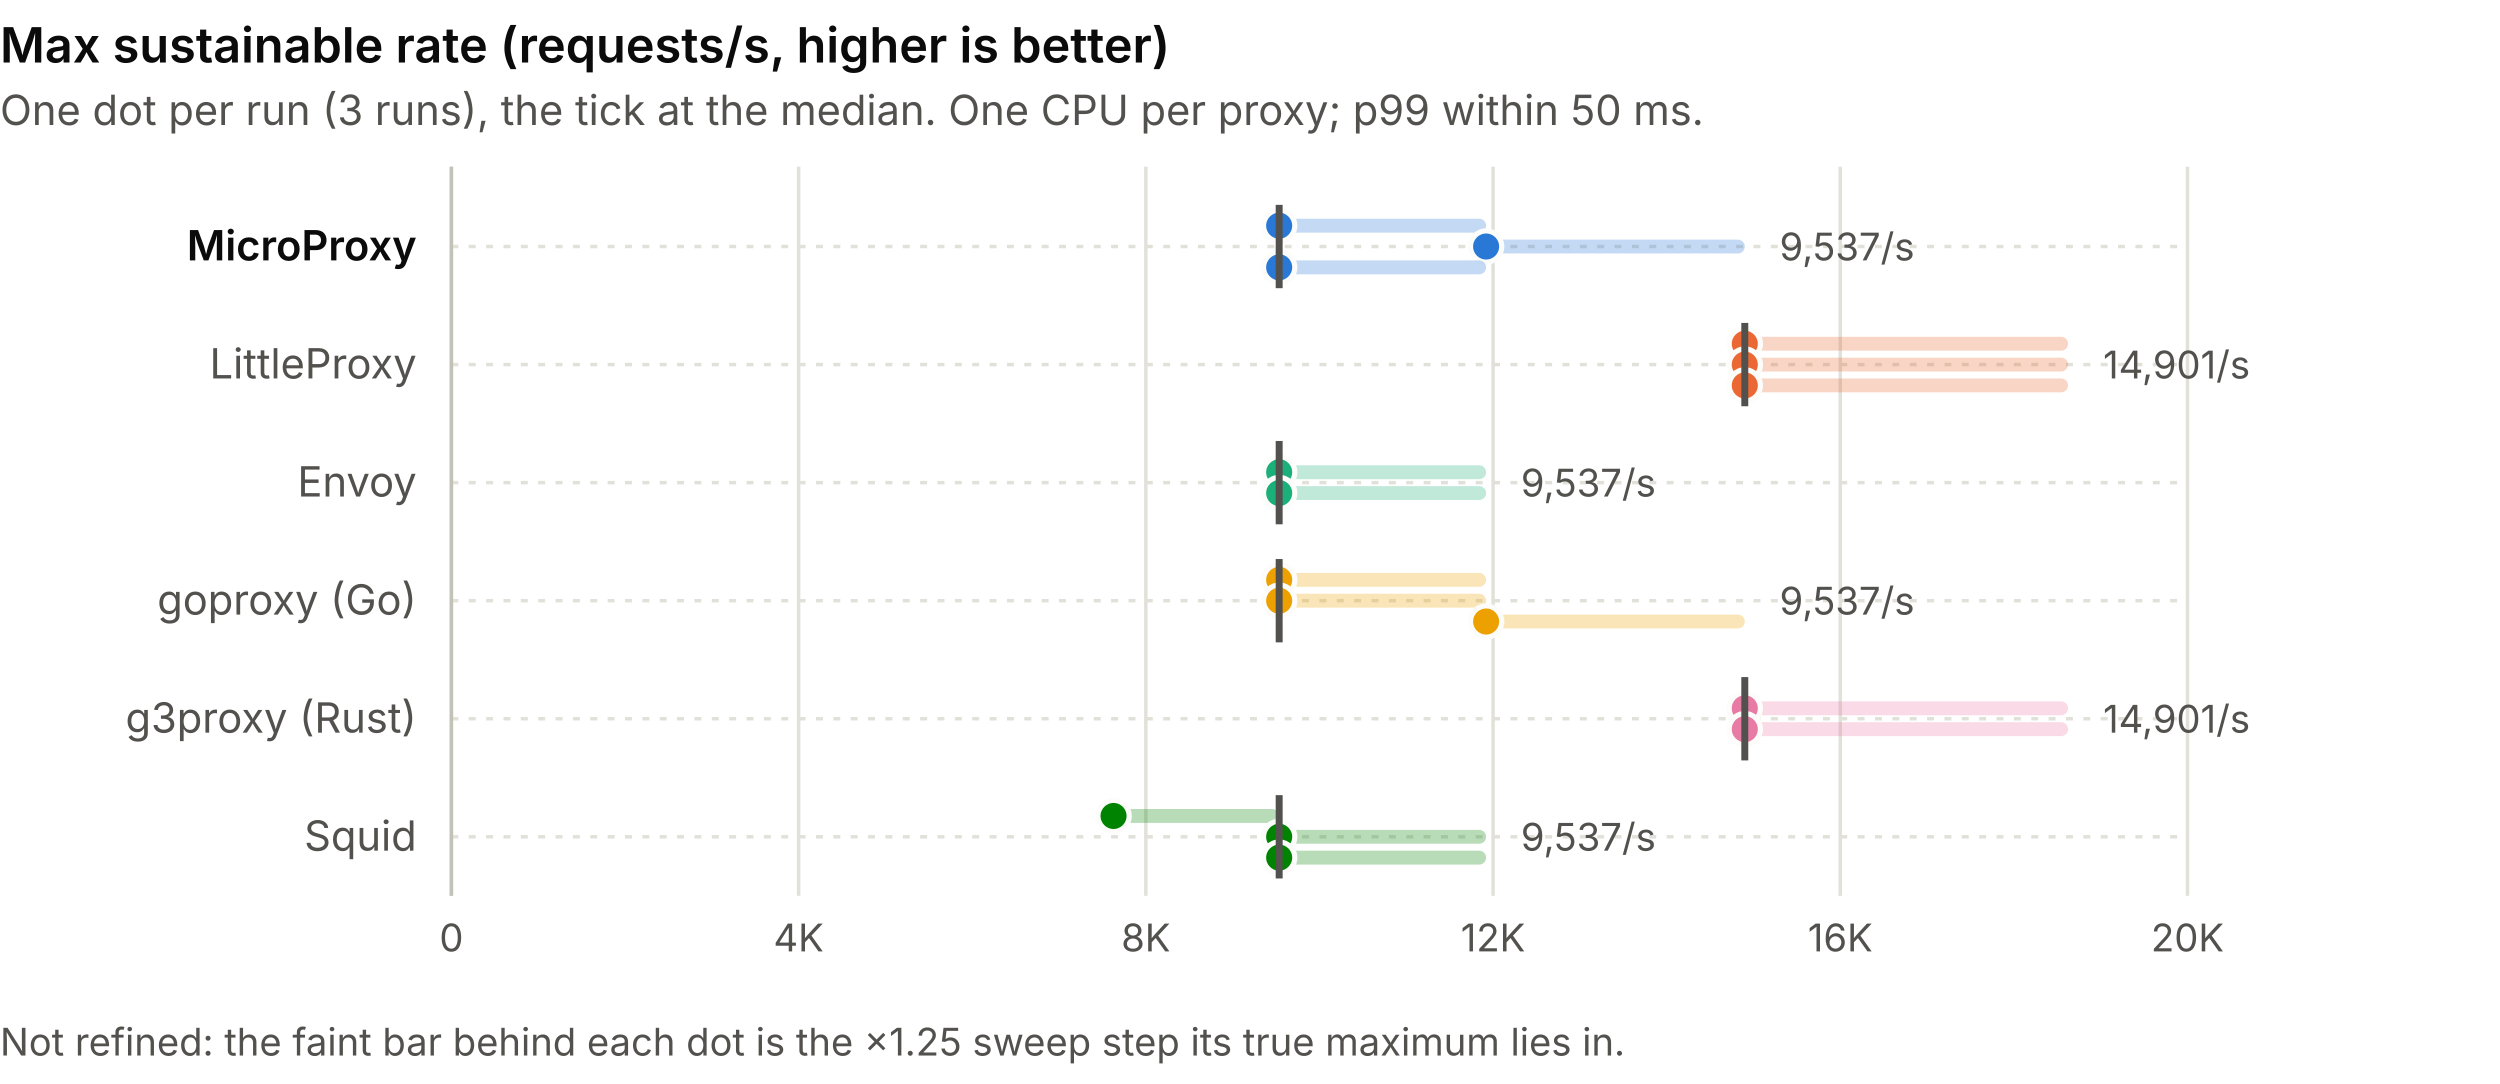
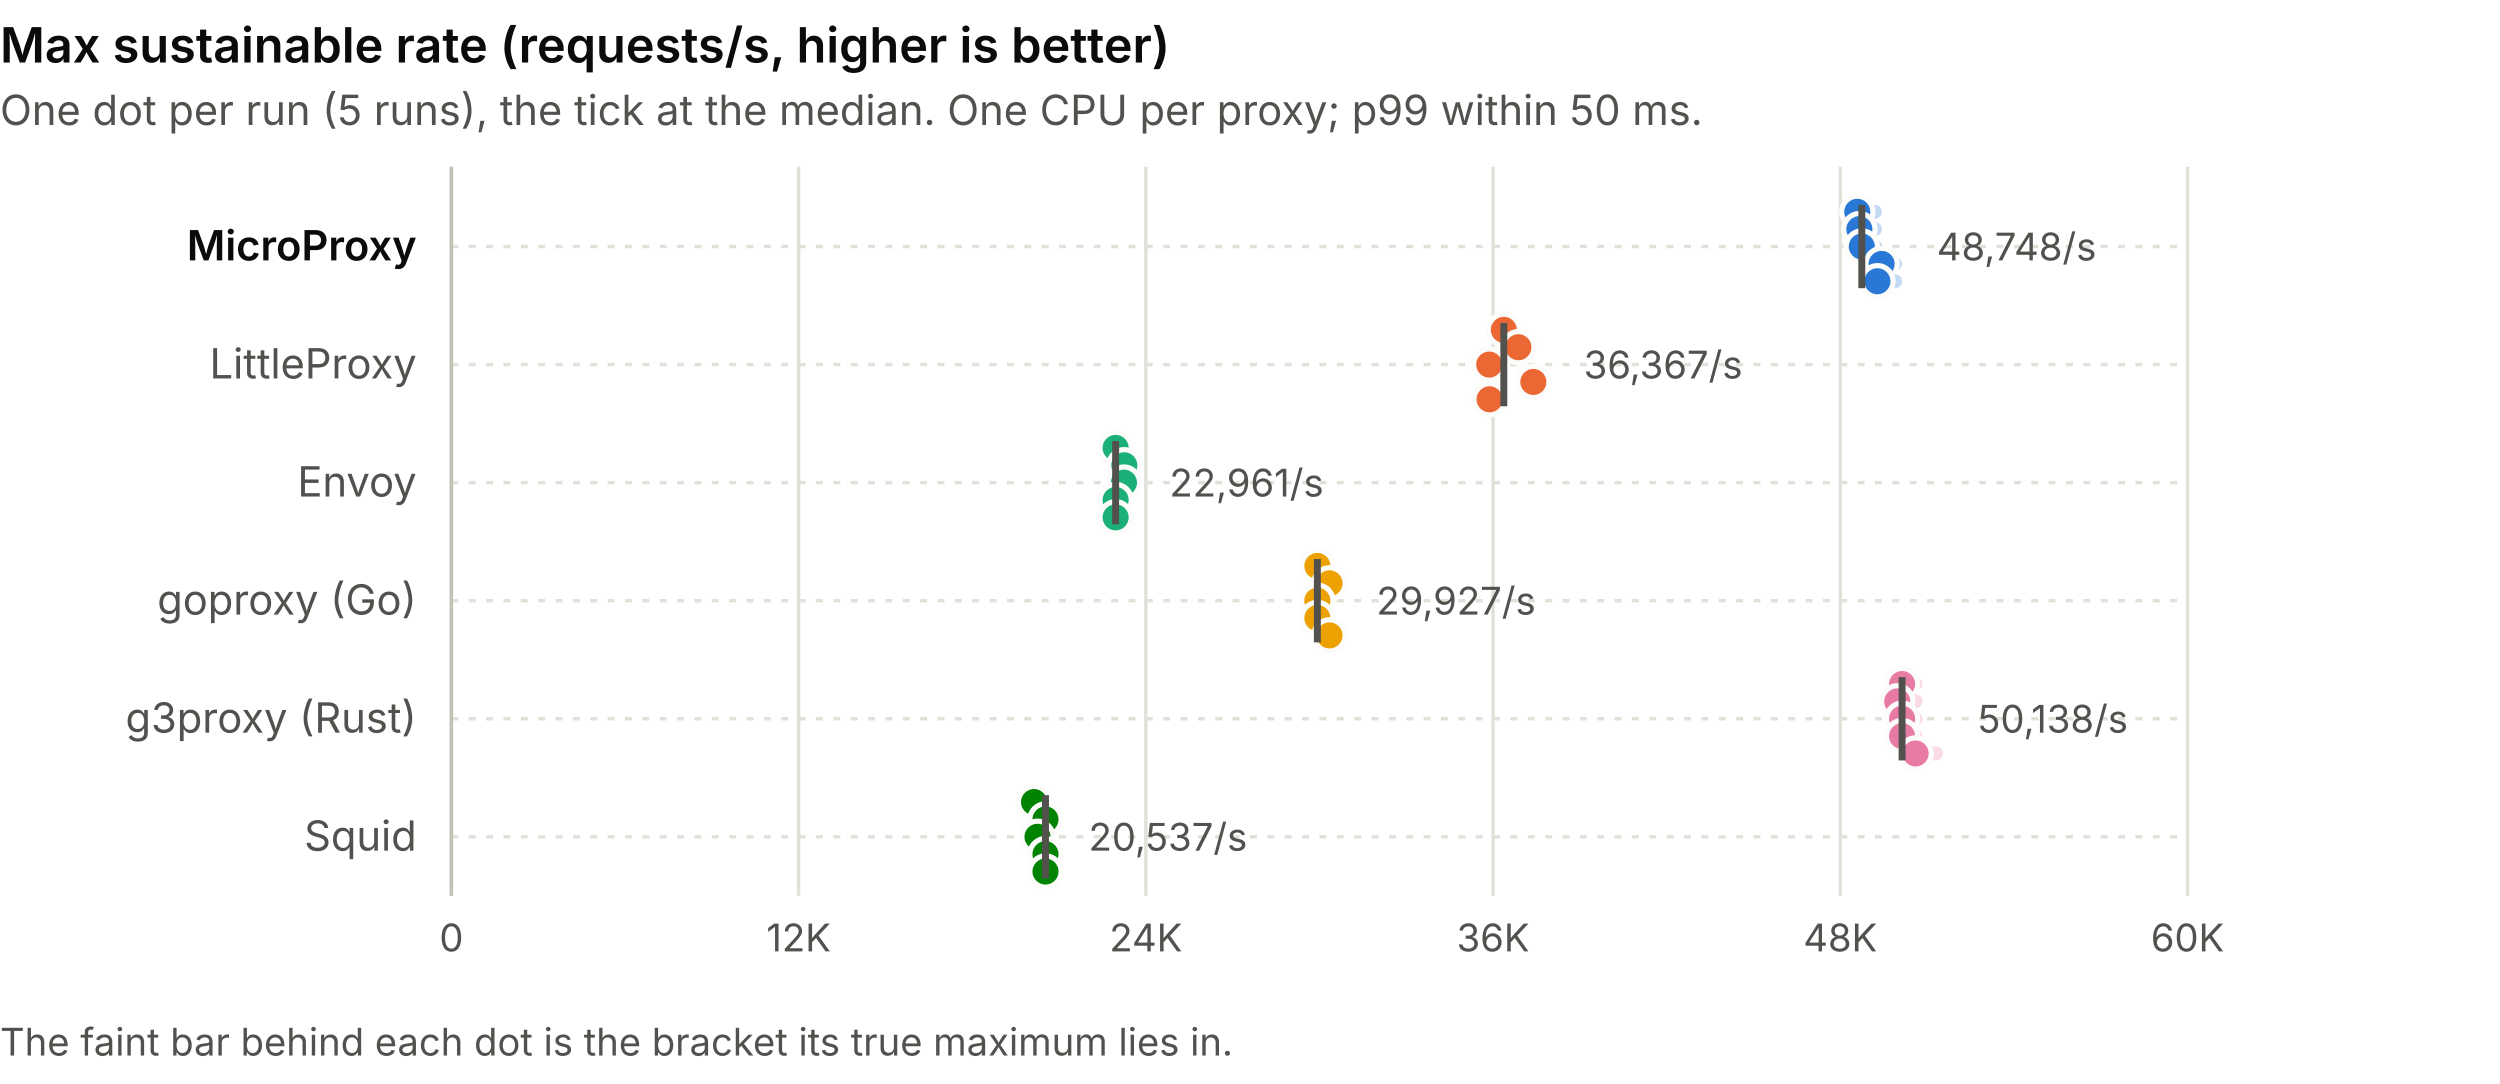
<svg xmlns="http://www.w3.org/2000/svg" viewBox="0 0 720 312" width="720" height="312" role="img" aria-label="Max sustainable rate (requests/s, higher is better)">
  <style>text{font-family:system-ui,-apple-system,'Segoe UI',sans-serif;fill:#52514e}.h{fill:#0b0b0b;font-weight:600}.g{stroke:#e1e0d9;stroke-width:1;fill:none}.a{stroke:#c3c2b7;stroke-width:1;fill:none}.l{fill:none;stroke-width:2;stroke-linejoin:round;stroke-linecap:round}.l.mp{stroke-width:3}.w{stroke-width:1.5;fill:none}.cap{stroke:#d03b3b;stroke-width:1.5;fill:none}.med{stroke:#52514e;fill:none}.ref{stroke:#52514e;stroke-width:1;stroke-dasharray:4 3;fill:none}.s0{stroke:#2a78d6;fill:#2a78d6}.s1{stroke:#eb6834;fill:#eb6834}.s2{stroke:#1baf7a;fill:#1baf7a}.s3{stroke:#eda100;fill:#eda100}.s4{stroke:#e87ba4;fill:#e87ba4}.s5{stroke:#008300;fill:#008300}.s6{stroke:#6250d6;fill:#6250d6}.s7{stroke:#e34948;fill:#e34948}.dot{stroke:#fcfcfb;stroke-width:1.5}.hollow{fill:#fcfcfb}@media (prefers-color-scheme: dark){text{fill:#c3c2b7}.h{fill:#f0efec}.g{stroke:#2c2c2a}.a{stroke:#383835}.med{stroke:#c3c2b7}.ref{stroke:#c3c2b7}.cap{stroke:#e66767}.s0{stroke:#3987e5;fill:#3987e5}.s1{stroke:#d95926;fill:#d95926}.s2{stroke:#199e70;fill:#199e70}.s3{stroke:#c98500;fill:#c98500}.s4{stroke:#d55181;fill:#d55181}.s5{stroke:#008300;fill:#008300}.s6{stroke:#9085e9;fill:#9085e9}.s7{stroke:#e66767;fill:#e66767}.dot{stroke:#1a1a19}.hollow{fill:#1a1a19}}</style>
  <text x="0.0" y="18.0" class="h" text-anchor="start" font-size="14">Max sustainable rate (requests/s, higher is better)</text>
-   <text x="0.0" y="36.0" class="t" text-anchor="start" font-size="12">One dot per run (3 runs), the tick at the median. One CPU per proxy; p99 within 50 ms.</text>
+   <text x="0.0" y="36.0" class="t" text-anchor="start" font-size="12">One dot per run (5 runs), the tick at the median. One CPU per proxy; p99 within 50 ms.</text>
  <line class="g" x1="130.0" y1="48" x2="130.0" y2="258" />
  <text x="130.0" y="274.0" class="t" text-anchor="middle" font-size="11">0</text>
  <line class="g" x1="230.0" y1="48" x2="230.0" y2="258" />
-   <text x="230.0" y="274.0" class="t" text-anchor="middle" font-size="11">4K</text>
+   <text x="230.0" y="274.0" class="t" text-anchor="middle" font-size="11">12K</text>
  <line class="g" x1="330.0" y1="48" x2="330.0" y2="258" />
-   <text x="330.0" y="274.0" class="t" text-anchor="middle" font-size="11">8K</text>
+   <text x="330.0" y="274.0" class="t" text-anchor="middle" font-size="11">24K</text>
  <line class="g" x1="430.0" y1="48" x2="430.0" y2="258" />
-   <text x="430.0" y="274.0" class="t" text-anchor="middle" font-size="11">12K</text>
+   <text x="430.0" y="274.0" class="t" text-anchor="middle" font-size="11">36K</text>
  <line class="g" x1="530.0" y1="48" x2="530.0" y2="258" />
-   <text x="530.0" y="274.0" class="t" text-anchor="middle" font-size="11">16K</text>
+   <text x="530.0" y="274.0" class="t" text-anchor="middle" font-size="11">48K</text>
  <line class="g" x1="630.0" y1="48" x2="630.0" y2="258" />
-   <text x="630.0" y="274.0" class="t" text-anchor="middle" font-size="11">20K</text>
+   <text x="630.0" y="274.0" class="t" text-anchor="middle" font-size="11">60K</text>
  <text x="120.0" y="75.0" class="h" text-anchor="end" font-size="12">MicroProxy</text>
  <line class="g" x1="130" y1="71.0" x2="630" y2="71.0" style="stroke-dasharray:2 3" />
-   <rect class="s0" x="368.4" y="63.0" width="59.6" height="4" rx="2" style="opacity:.28;stroke:none" />
-   <circle class="s0 dot" cx="368.4" cy="65.0" r="4.5" />
-   <rect class="s0" x="428.0" y="69.0" width="74.5" height="4" rx="2" style="opacity:.28;stroke:none" />
-   <circle class="s0 dot" cx="428.0" cy="71.0" r="4.5" />
-   <rect class="s0" x="368.4" y="75.0" width="59.6" height="4" rx="2" style="opacity:.28;stroke:none" />
-   <circle class="s0 dot" cx="368.4" cy="77.0" r="4.5" />
-   <line class="med" x1="368.4" y1="59.0" x2="368.4" y2="83.0" style="stroke-width:2" />
-   <text x="512.5" y="75.0" class="t" text-anchor="start" font-size="11">9,537/s</text>
+   <rect class="s0" x="536.3" y="59.0" width="5.7" height="4" rx="2" style="opacity:.28;stroke:none" />
+   <circle class="s0 dot" cx="534.9" cy="61.0" r="4.5" />
+   <rect class="s0" x="536.3" y="64.0" width="5.7" height="4" rx="2" style="opacity:.28;stroke:none" />
+   <circle class="s0 dot" cx="535.5" cy="66.0" r="4.5" />
+   <rect class="s0" x="536.3" y="69.0" width="5.7" height="4" rx="2" style="opacity:.28;stroke:none" />
+   <circle class="s0 dot" cx="536.2" cy="71.0" r="4.5" />
+   <rect class="s0" x="542.0" y="74.0" width="5.8" height="4" rx="2" style="opacity:.28;stroke:none" />
+   <circle class="s0 dot" cx="541.9" cy="76.0" r="4.5" />
+   <rect class="s0" x="542.0" y="79.0" width="5.8" height="4" rx="2" style="opacity:.28;stroke:none" />
+   <circle class="s0 dot" cx="540.7" cy="81.0" r="4.5" />
+   <line class="med" x1="536.2" y1="59.0" x2="536.2" y2="83.0" style="stroke-width:2" />
+   <text x="557.8" y="75.0" class="t" text-anchor="start" font-size="11">48,748/s</text>
  <text x="120.0" y="109.0" class="t" text-anchor="end" font-size="12">LittleProxy</text>
  <line class="g" x1="130" y1="105.0" x2="630" y2="105.0" style="stroke-dasharray:2 3" />
-   <rect class="s1" x="502.5" y="97.0" width="93.1" height="4" rx="2" style="opacity:.28;stroke:none" />
-   <circle class="s1 dot" cx="502.5" cy="99.0" r="4.5" />
-   <rect class="s1" x="502.5" y="103.0" width="93.1" height="4" rx="2" style="opacity:.28;stroke:none" />
-   <circle class="s1 dot" cx="502.5" cy="105.0" r="4.5" />
-   <rect class="s1" x="502.5" y="109.0" width="93.1" height="4" rx="2" style="opacity:.28;stroke:none" />
-   <circle class="s1 dot" cx="502.5" cy="111.0" r="4.5" />
-   <line class="med" x1="502.5" y1="93.0" x2="502.5" y2="117.0" style="stroke-width:2" />
-   <text x="605.7" y="109.0" class="t" text-anchor="start" font-size="11">14,901/s</text>
+   <rect class="s1" x="433.2" y="93.0" width="4.3" height="4" rx="2" style="opacity:.28;stroke:none" />
+   <circle class="s1 dot" cx="433.1" cy="95.0" r="4.5" />
+   <rect class="s1" x="437.4" y="98.0" width="4.3" height="4" rx="2" style="opacity:.28;stroke:none" />
+   <circle class="s1 dot" cx="437.3" cy="100.0" r="4.5" />
+   <rect class="s1" x="429.0" y="103.0" width="4.2" height="4" rx="2" style="opacity:.28;stroke:none" />
+   <circle class="s1 dot" cx="428.9" cy="105.0" r="4.5" />
+   <rect class="s1" x="441.7" y="108.0" width="4.4" height="4" rx="2" style="opacity:.28;stroke:none" />
+   <circle class="s1 dot" cx="441.6" cy="110.0" r="4.5" />
+   <rect class="s1" x="429.0" y="113.0" width="4.2" height="4" rx="2" style="opacity:.28;stroke:none" />
+   <circle class="s1 dot" cx="429.0" cy="115.0" r="4.5" />
+   <line class="med" x1="433.1" y1="93.0" x2="433.1" y2="117.0" style="stroke-width:2" />
+   <text x="456.1" y="109.0" class="t" text-anchor="start" font-size="11">36,367/s</text>
  <text x="120.0" y="143.0" class="t" text-anchor="end" font-size="12">Envoy</text>
  <line class="g" x1="130" y1="139.0" x2="630" y2="139.0" style="stroke-dasharray:2 3" />
-   <rect class="s2" x="368.4" y="134.0" width="59.6" height="4" rx="2" style="opacity:.28;stroke:none" />
-   <circle class="s2 dot" cx="368.4" cy="136.0" r="4.5" />
-   <rect class="s2" x="368.4" y="140.0" width="59.6" height="4" rx="2" style="opacity:.28;stroke:none" />
-   <circle class="s2 dot" cx="368.4" cy="142.0" r="4.5" />
-   <line class="med" x1="368.4" y1="127.0" x2="368.4" y2="151.0" style="stroke-width:2" />
-   <text x="438.0" y="143.0" class="t" text-anchor="start" font-size="11">9,537/s</text>
+   <rect class="s2" x="321.3" y="127.0" width="2.7" height="4" rx="2" style="opacity:.28;stroke:none" />
+   <circle class="s2 dot" cx="321.3" cy="129.0" r="4.5" />
+   <rect class="s2" x="324.0" y="132.0" width="2.7" height="4" rx="2" style="opacity:.28;stroke:none" />
+   <circle class="s2 dot" cx="323.8" cy="134.0" r="4.5" />
+   <rect class="s2" x="324.0" y="137.0" width="2.7" height="4" rx="2" style="opacity:.28;stroke:none" />
+   <circle class="s2 dot" cx="323.7" cy="139.0" r="4.5" />
+   <rect class="s2" x="321.3" y="142.0" width="2.7" height="4" rx="2" style="opacity:.28;stroke:none" />
+   <circle class="s2 dot" cx="321.3" cy="144.0" r="4.5" />
+   <rect class="s2" x="321.3" y="147.0" width="2.7" height="4" rx="2" style="opacity:.28;stroke:none" />
+   <circle class="s2 dot" cx="321.3" cy="149.0" r="4.5" />
+   <line class="med" x1="321.3" y1="127.0" x2="321.3" y2="151.0" style="stroke-width:2" />
+   <text x="336.8" y="143.0" class="t" text-anchor="start" font-size="11">22,961/s</text>
  <text x="120.0" y="177.0" class="t" text-anchor="end" font-size="12">goproxy (Go)</text>
  <line class="g" x1="130" y1="173.0" x2="630" y2="173.0" style="stroke-dasharray:2 3" />
-   <rect class="s3" x="368.4" y="165.0" width="59.6" height="4" rx="2" style="opacity:.28;stroke:none" />
-   <circle class="s3 dot" cx="368.4" cy="167.0" r="4.5" />
-   <rect class="s3" x="368.4" y="171.0" width="59.6" height="4" rx="2" style="opacity:.28;stroke:none" />
-   <circle class="s3 dot" cx="368.4" cy="173.0" r="4.5" />
-   <rect class="s3" x="428.0" y="177.0" width="74.5" height="4" rx="2" style="opacity:.28;stroke:none" />
-   <circle class="s3 dot" cx="428.0" cy="179.0" r="4.5" />
-   <line class="med" x1="368.4" y1="161.0" x2="368.4" y2="185.0" style="stroke-width:2" />
-   <text x="512.5" y="177.0" class="t" text-anchor="start" font-size="11">9,537/s</text>
+   <rect class="s3" x="379.4" y="161.0" width="3.5" height="4" rx="2" style="opacity:.28;stroke:none" />
+   <circle class="s3 dot" cx="379.4" cy="163.0" r="4.5" />
+   <rect class="s3" x="382.9" y="166.0" width="3.6" height="4" rx="2" style="opacity:.28;stroke:none" />
+   <circle class="s3 dot" cx="382.9" cy="168.0" r="4.5" />
+   <rect class="s3" x="379.4" y="171.0" width="3.5" height="4" rx="2" style="opacity:.28;stroke:none" />
+   <circle class="s3 dot" cx="379.4" cy="173.0" r="4.5" />
+   <rect class="s3" x="379.4" y="176.0" width="3.5" height="4" rx="2" style="opacity:.28;stroke:none" />
+   <circle class="s3 dot" cx="379.4" cy="178.0" r="4.5" />
+   <rect class="s3" x="382.9" y="181.0" width="3.6" height="4" rx="2" style="opacity:.28;stroke:none" />
+   <circle class="s3 dot" cx="382.9" cy="183.0" r="4.5" />
+   <line class="med" x1="379.4" y1="161.0" x2="379.4" y2="185.0" style="stroke-width:2" />
+   <text x="396.4" y="177.0" class="t" text-anchor="start" font-size="11">29,927/s</text>
  <text x="120.0" y="211.0" class="t" text-anchor="end" font-size="12">g3proxy (Rust)</text>
  <line class="g" x1="130" y1="207.0" x2="630" y2="207.0" style="stroke-dasharray:2 3" />
-   <rect class="s4" x="502.5" y="202.0" width="93.1" height="4" rx="2" style="opacity:.28;stroke:none" />
-   <circle class="s4 dot" cx="502.5" cy="204.0" r="4.5" />
-   <rect class="s4" x="502.5" y="208.0" width="93.1" height="4" rx="2" style="opacity:.28;stroke:none" />
-   <circle class="s4 dot" cx="502.5" cy="210.0" r="4.5" />
-   <line class="med" x1="502.5" y1="195.0" x2="502.5" y2="219.0" style="stroke-width:2" />
-   <text x="605.7" y="211.0" class="t" text-anchor="start" font-size="11">14,901/s</text>
+   <rect class="s4" x="547.8" y="195.0" width="5.9" height="4" rx="2" style="opacity:.28;stroke:none" />
+   <circle class="s4 dot" cx="547.8" cy="197.0" r="4.5" />
+   <rect class="s4" x="547.8" y="200.0" width="5.9" height="4" rx="2" style="opacity:.28;stroke:none" />
+   <circle class="s4 dot" cx="546.4" cy="202.0" r="4.5" />
+   <rect class="s4" x="547.8" y="205.0" width="5.9" height="4" rx="2" style="opacity:.28;stroke:none" />
+   <circle class="s4 dot" cx="547.8" cy="207.0" r="4.5" />
+   <rect class="s4" x="547.8" y="210.0" width="5.9" height="4" rx="2" style="opacity:.28;stroke:none" />
+   <circle class="s4 dot" cx="547.8" cy="212.0" r="4.5" />
+   <rect class="s4" x="553.7" y="215.0" width="5.9" height="4" rx="2" style="opacity:.28;stroke:none" />
+   <circle class="s4 dot" cx="551.7" cy="217.0" r="4.5" />
+   <line class="med" x1="547.8" y1="195.0" x2="547.8" y2="219.0" style="stroke-width:2" />
+   <text x="569.6" y="211.0" class="t" text-anchor="start" font-size="11">50,138/s</text>
  <text x="120.0" y="245.0" class="t" text-anchor="end" font-size="12">Squid</text>
  <line class="g" x1="130" y1="241.0" x2="630" y2="241.0" style="stroke-dasharray:2 3" />
-   <rect class="s5" x="320.7" y="233.0" width="47.7" height="4" rx="2" style="opacity:.28;stroke:none" />
-   <circle class="s5 dot" cx="320.7" cy="235.0" r="4.5" />
-   <rect class="s5" x="368.4" y="239.0" width="59.6" height="4" rx="2" style="opacity:.28;stroke:none" />
-   <circle class="s5 dot" cx="368.4" cy="241.0" r="4.5" />
-   <rect class="s5" x="368.4" y="245.0" width="59.6" height="4" rx="2" style="opacity:.28;stroke:none" />
-   <circle class="s5 dot" cx="368.4" cy="247.0" r="4.5" />
-   <line class="med" x1="368.4" y1="229.0" x2="368.4" y2="253.0" style="stroke-width:2" />
-   <text x="438.0" y="245.0" class="t" text-anchor="start" font-size="11">9,537/s</text>
+   <rect class="s5" x="298.8" y="229.0" width="2.4" height="4" rx="2" style="opacity:.28;stroke:none" />
+   <circle class="s5 dot" cx="297.8" cy="231.0" r="4.5" />
+   <rect class="s5" x="301.1" y="234.0" width="2.4" height="4" rx="2" style="opacity:.28;stroke:none" />
+   <circle class="s5 dot" cx="301.1" cy="236.0" r="4.5" />
+   <rect class="s5" x="298.8" y="239.0" width="2.4" height="4" rx="2" style="opacity:.28;stroke:none" />
+   <circle class="s5 dot" cx="298.8" cy="241.0" r="4.5" />
+   <rect class="s5" x="301.1" y="244.0" width="2.4" height="4" rx="2" style="opacity:.28;stroke:none" />
+   <circle class="s5 dot" cx="301.1" cy="246.0" r="4.5" />
+   <rect class="s5" x="301.1" y="249.0" width="2.4" height="4" rx="2" style="opacity:.28;stroke:none" />
+   <circle class="s5 dot" cx="301.1" cy="251.0" r="4.5" />
+   <line class="med" x1="301.1" y1="229.0" x2="301.1" y2="253.0" style="stroke-width:2" />
+   <text x="313.5" y="245.0" class="t" text-anchor="start" font-size="11">20,537/s</text>
  <line class="a" x1="130" y1="48" x2="130" y2="258" />
-   <text x="0.0" y="304.0" class="t" text-anchor="start" font-size="11">Not refined: the faint bar behind each dot is the ×1.25 sweep step its true maximum lies in.</text>
+   <text x="0.0" y="304.0" class="t" text-anchor="start" font-size="11">The faint bar behind each dot is the bracket its true maximum lies in.</text>
</svg>
